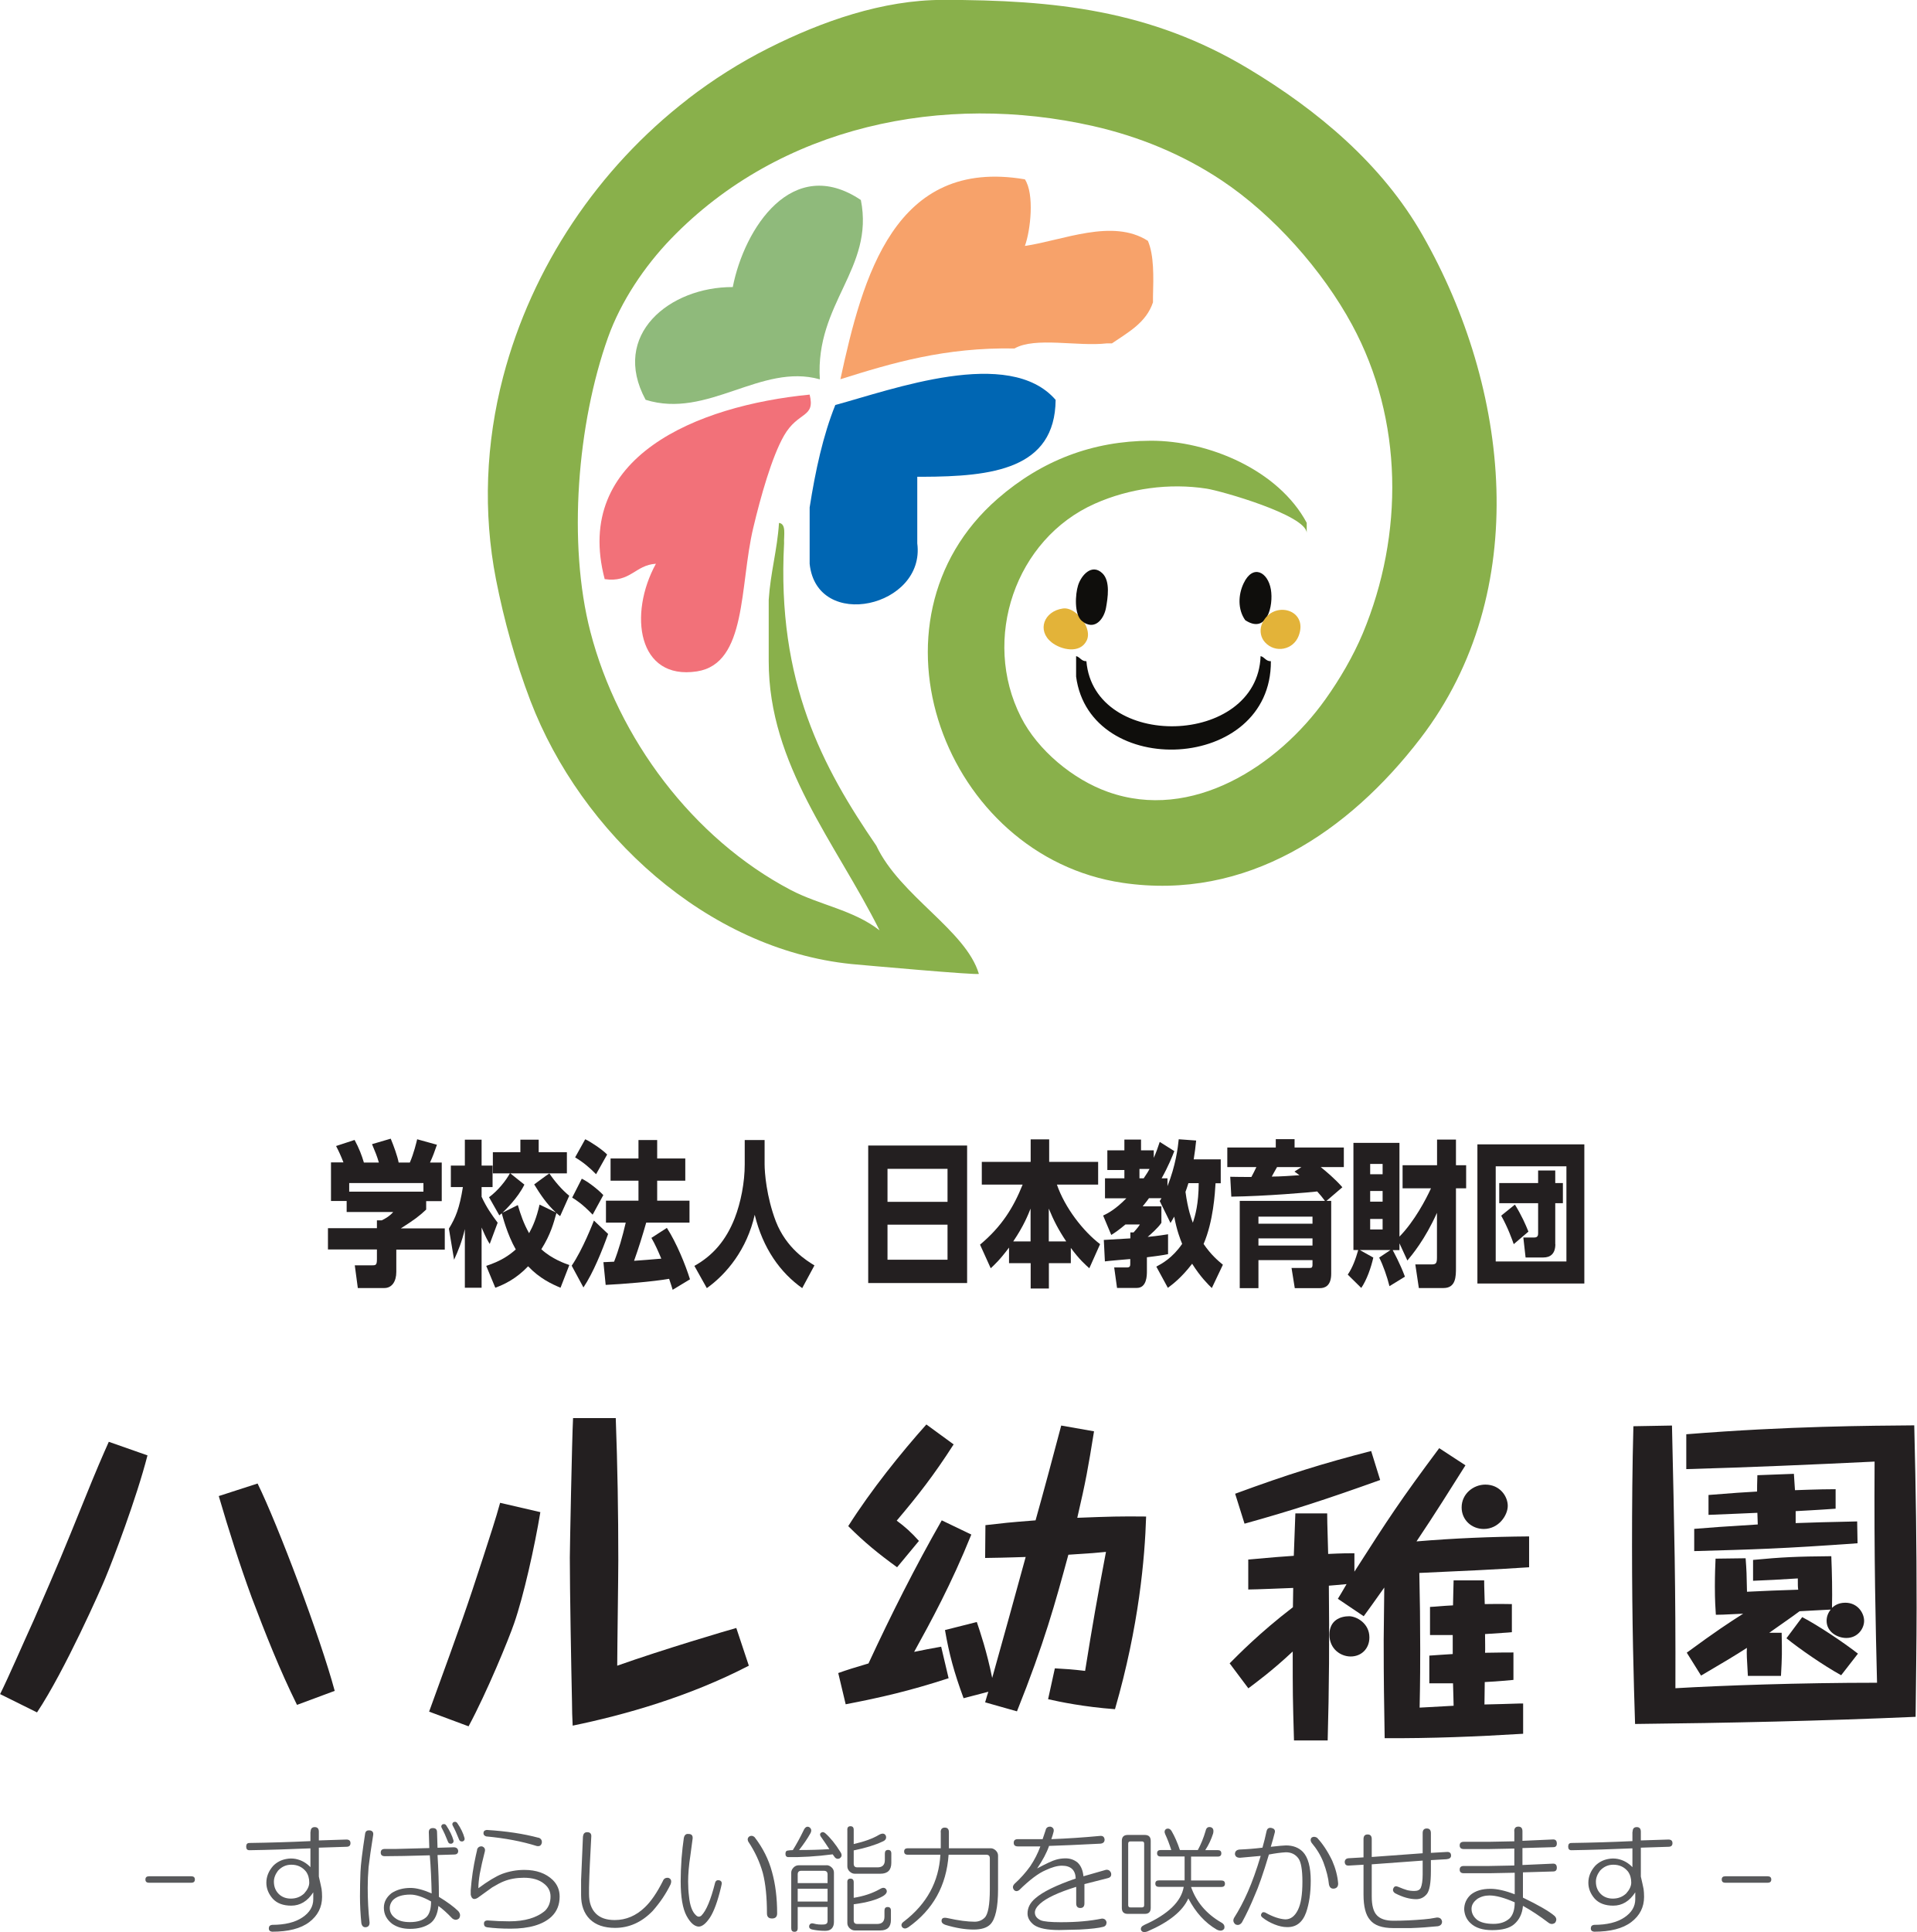
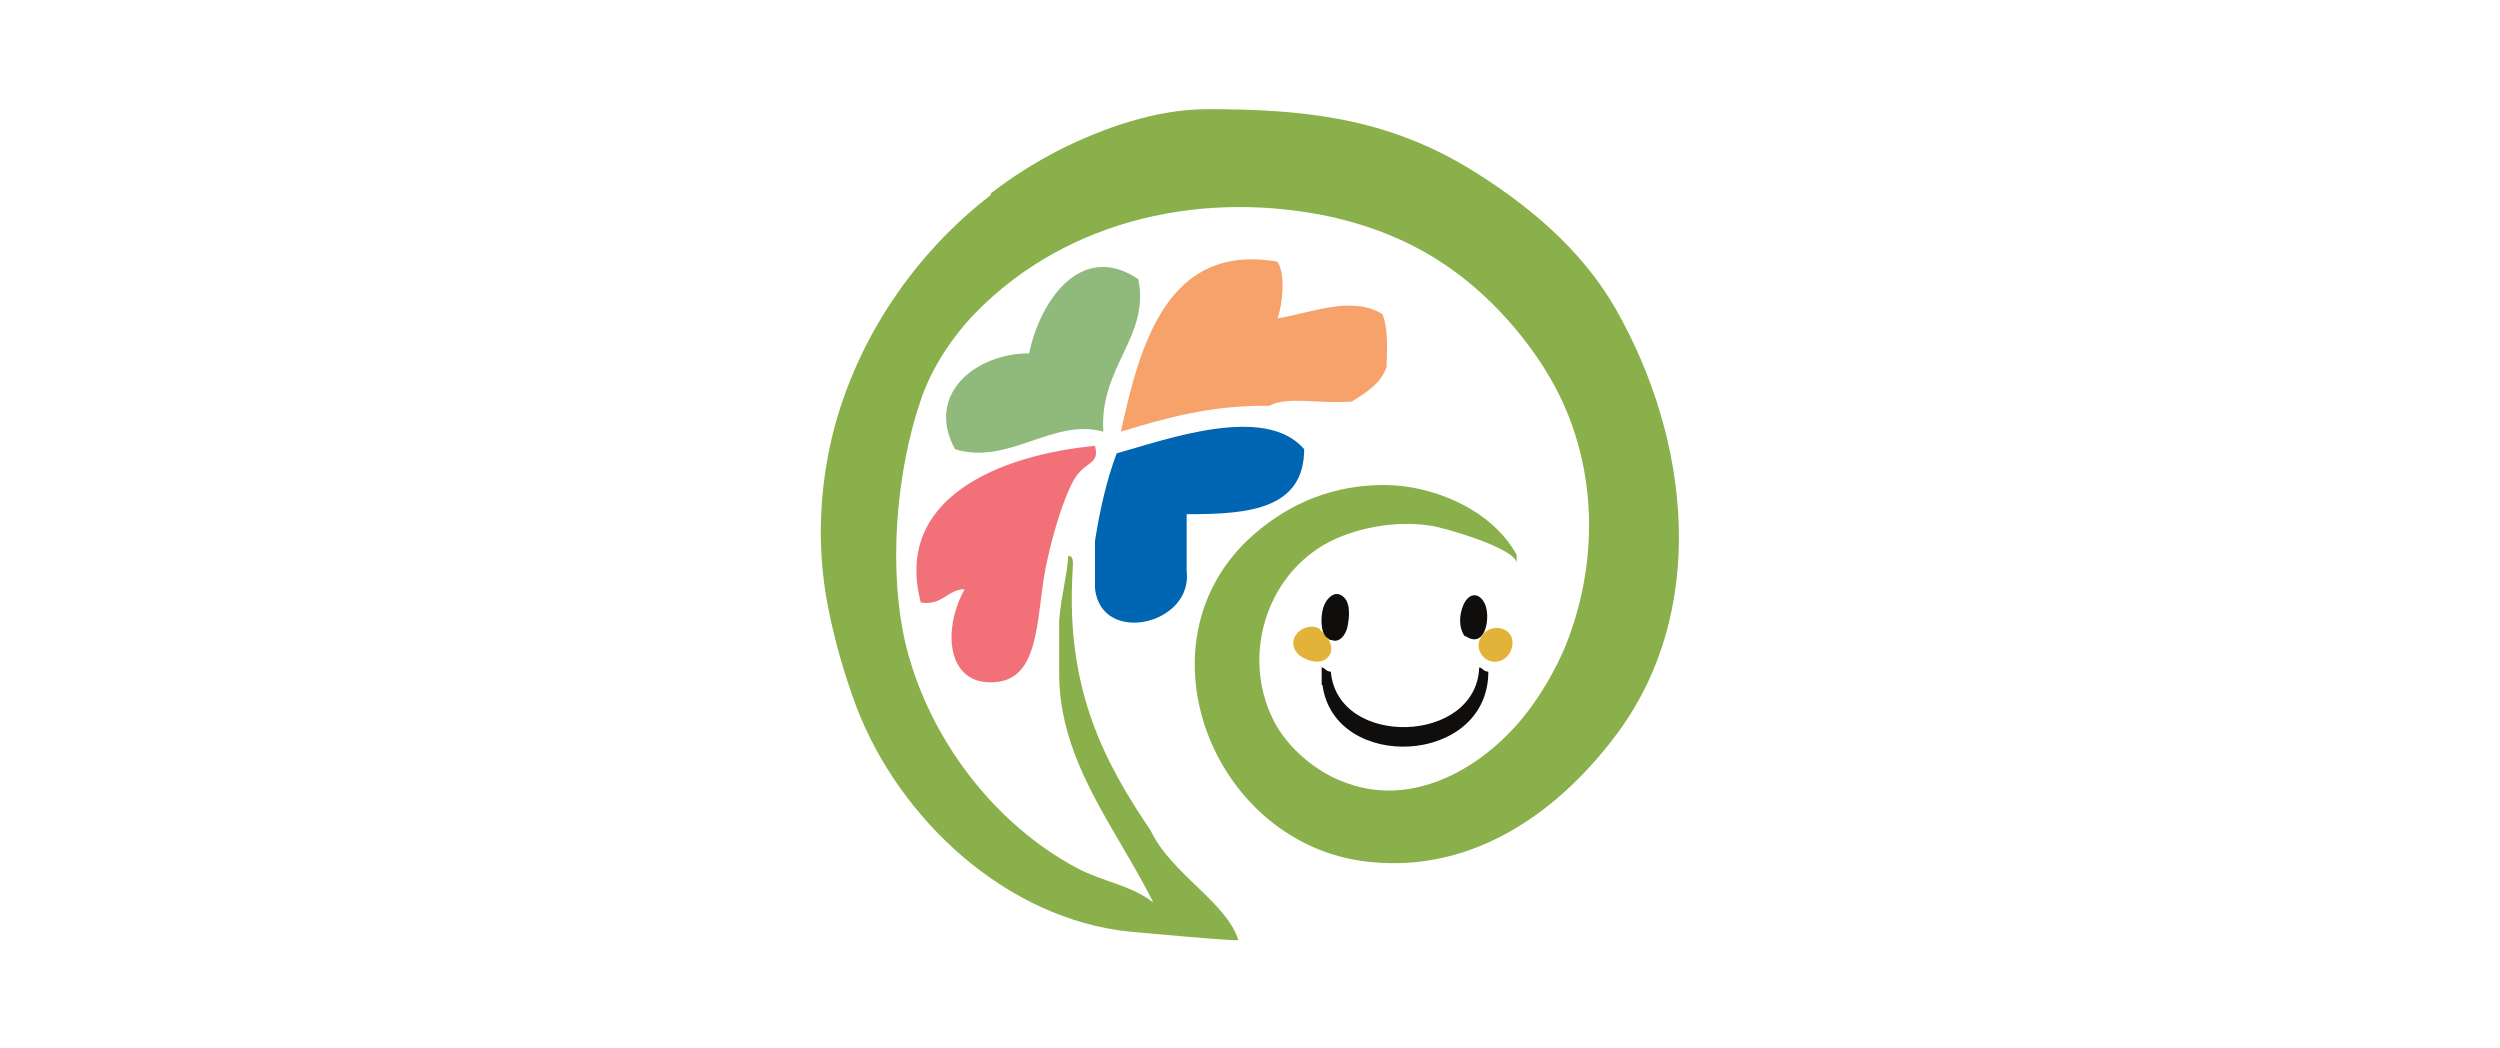
- <svg xmlns="http://www.w3.org/2000/svg" id="_レイヤー_1" data-name="レイヤー_1" version="1.1" viewBox="0 0 195.72 197.26">
+ <svg xmlns="http://www.w3.org/2000/svg" id="_レイヤー_1" version="1.1" viewBox="0 0 300 125.7">
  <defs>
    <style>
      .st0 {
-         fill: #e3b339;
+         fill: #8fba7b;
      }

      .st0, .st1, .st2, .st3, .st4, .st5, .st6 {
        fill-rule: evenodd;
      }

-       .st7 {
-         fill: #231f20;
+       .st1 {
+         fill: #e3b339;
      }

-       .st1 {
+       .st2 {
+         fill: #0f0e0c;
+       }
+ 
+       .st3 {
        fill: #f27179;
      }

-       .st2 {
-         fill: #8fba7b;
+       .st4 {
+         fill: #89b04b;
      }

-       .st3 {
+       .st5 {
        fill: #f7a26a;
      }

-       .st4 {
+       .st6 {
        fill: #0066b3;
-       }
- 
-       .st5 {
-         fill: #0f0e0c;
-       }
- 
-       .st6 {
-         fill: #89b04b;
-       }
- 
-       .st8 {
-         fill: #58595b;
      }
    </style>
  </defs>
-   <g>
-     <g>
-       <path class="st7" d="M15.06,148.6c-1.14,4.43-3.52,10.66-4.32,12.57-.37.92-4.14,9.45-6.96,13.67l-3.77-1.87c.88-1.76,2.3-5.06,3.45-7.58,2.6-5.97,2.86-6.6,5.16-12.28,1.21-3,1.87-4.51,2.49-5.9l3.96,1.39ZM26.3,151.46c2.09,4.25,6.42,15.75,7.88,21.18l-3.85,1.43c-1.76-3.55-3.22-7.26-4.62-10.95-1.25-3.41-2.35-6.89-3.37-10.37l3.96-1.28Z" />
-       <path class="st7" d="M55.18,154.39c-.58,3.52-1.72,8.61-2.68,11.36-.55,1.61-2.78,7.04-4.65,10.51l-4.03-1.5c3.44-9.45,3.81-10.51,5.53-15.79.59-1.83,1.32-4.03,1.72-5.53l4.1.95ZM62.88,144.79c.18,4.84.26,9.67.26,14.51,0,1.72-.11,9.23-.11,10.77,4.65-1.65,11.21-3.59,12.16-3.85l1.28,3.85c-6.08,3.15-12.64,5.02-17.99,6.12-.04-.88-.07-1.57-.07-2.49-.08-3.55-.22-11.43-.22-14.66,0-.81.22-12.2.33-14.25h4.36Z" />
-       <path class="st7" d="M99.19,156.68c-2.04,5.06-4.14,8.9-5.84,11.98.92-.2,1.67-.33,2.76-.53l.76,3.22c-4.04,1.31-6.93,1.97-10.51,2.66l-.76-3.19c.92-.33,1.67-.56,3.09-.98,2.3-4.96,4.76-9.85,7.48-14.61l3.02,1.45ZM97.38,147.48c-2,3.12-3.64,5.22-5.81,7.78.85.62,1.51,1.22,2.27,2.07l-2.23,2.69c-1.9-1.38-3.32-2.53-4.99-4.2,2.33-3.68,5.42-7.52,7.98-10.38l2.79,2.04ZM98.4,173.39c-.98-2.66-1.48-4.53-1.9-6.96l3.25-.82c.33.98,1.02,2.99,1.57,5.71,1.15-4.11,2.3-8.24,3.42-12.35-.26,0-1.74.07-4.14.1l.03-3.35c2.04-.23,2.17-.26,5.12-.49.82-2.92,1.8-6.57,2.62-9.68l3.35.59c-.62,3.84-.82,4.99-1.71,8.83,3.35-.13,4.4-.16,7.03-.13-.13,4.2-.72,11.16-3.18,19.67-3.15-.23-5.65-.75-6.83-1.02l.69-3.15c1.21.07,1.74.1,3.09.26.79-4.92,1.21-7.29,2.13-12.15-1.02.1-1.28.13-3.84.29-1.34,4.92-2.46,9.03-5.25,15.99l-3.25-.92c.2-.69.23-.79.33-1.08l-2.53.66Z" />
-       <path class="st7" d="M146.02,164.07c.7-.03,1.14-.1,2.36-.16.03-1.11.03-1.75.06-2.55h3.12c0,.32,0,.51.06,2.42.61,0,1.15-.03,2.77,0v2.87c-.57.06-.95.06-2.74.19,0,.64.03,1.69,0,1.91,1.69-.03,2.13-.03,2.9-.03v2.8c-1.69.16-2.35.19-2.93.22,0,.57-.03,1.78-.03,2.29,1.78-.03,1.97-.06,3.6-.1h.35v3.09c-4.71.29-9.43.48-14.14.45-.06-4.04-.1-5.48-.1-10.03,0-.83.06-4.58.06-5.35-1.08,1.53-1.66,2.33-2.1,2.93l-2.64-1.78c.13-.22.61-.99.89-1.5-.22.03-1.78.16-1.81.16.06,5.29.03,10.54-.12,15.8h-3.44c-.13-4.55-.13-4.68-.13-9.08-2.1,1.97-3.76,3.18-4.53,3.76l-1.91-2.55c.86-.86,3.02-3.09,6.46-5.73l.03-1.97c-.73.03-3.92.16-4.59.16v-3.06c2.39-.22,3.73-.32,4.65-.38.03-.67.13-3.72.16-4.33h3.25c0,.41,0,.8.1,4.14,1.46-.07,2.04-.07,2.68-.07v1.88c3.51-5.48,4.65-7.23,8.66-12.61l2.68,1.75c-1.53,2.42-3.09,4.93-5,7.77,3.79-.32,7.65-.48,11.5-.51v3.15c-3.35.22-6.66.38-11.21.58.06,2.61.09,5.22.09,7.8,0,1.02,0,3.31-.06,5.95.45-.03.73-.03,3.47-.19,0-.45-.03-1.02-.06-2.29h-2.42v-2.83c.51-.03,1.78-.13,2.39-.16v-1.94h-2.32v-2.87ZM126.14,152.51c5.38-1.98,8.95-3.09,13.88-4.36l.92,2.96c-5.6,2.01-9.14,3.15-13.85,4.46l-.96-3.06ZM139.84,167.19c0,1.15-.83,1.94-1.91,1.94-1.02,0-2.17-.76-2.17-2.23s1.12-1.88,2.01-1.88c.73,0,2.07.7,2.07,2.16ZM153.97,153.75c0,.96-.92,2.36-2.45,2.36-1.24,0-2.26-.92-2.26-2.2,0-1.4,1.21-2.33,2.42-2.33,1.5,0,2.29,1.21,2.29,2.17Z" />
-       <path class="st7" d="M170.74,145.57c.24,10.68.38,16.33.35,26.8,4.78-.28,12.7-.56,20.59-.56-.14-5.69-.31-12.74-.25-22.58-6.38.31-12.84.59-19.23.77v-3.56c10.47-.84,18.81-.87,23.28-.91.17,6.94.24,12.04.24,18.63,0,3.56-.07,7.57-.1,11.13-9.56.42-19.12.63-28.65.73-.14-4.33-.31-10.4-.31-18.15,0-4.08.03-8.16.14-12.25l3.94-.07ZM181.94,166.71c.04,2.06.04,2.44-.07,4.4h-3.38c-.1-1.81-.14-2.27-.1-2.86-1.19.77-2.41,1.5-4.68,2.83l-1.46-2.34c3-2.2,4.22-3,5.76-3.98-2.16.11-2.41.11-2.79.11-.04-.63-.1-1.43-.1-2.9,0-1.15.04-2.23.07-2.83l3.07-.04c.1,1.33.1,1.5.14,3.42,2.27-.1,2.79-.14,5.23-.21-.04-.28-.04-.46-.04-1.15-2.44.14-2.69.17-4.57.24v-2.13c2.93-.28,4.43-.35,7.99-.38.07,1.75.11,3.53.07,5.27.17-.14.56-.52,1.36-.52,1.26,0,1.92,1.05,1.92,1.85s-.66,1.75-1.81,1.75c-.94,0-2.02-.63-2.02-1.75,0-.42.14-.8.42-1.15-1.54.07-1.71.1-3.18.17-.84.63-2.06,1.46-3.1,2.2h1.29ZM187.45,154.04c-1.92.14-3.42.21-4.08.25v1.22c1.75-.07,3.24-.1,6.28-.17l.04,2.23c-7.78.56-10.61.63-16.68.8v-2.27c2.16-.17,2.58-.21,6.49-.45,0-.17-.04-1.01-.04-1.19-.98.04-3.07.14-4.99.21v-2.03c2.65-.21,3.63-.28,4.96-.35,0-.45,0-.7.03-1.67l3.73-.14c.07.98.07,1.19.11,1.67.11,0,2.41-.1,4.15-.1v1.99ZM188.01,171.04c-1.78-.98-4.29-2.72-5.58-3.77l1.61-2.16c1.61.84,4.22,2.58,5.69,3.73l-1.71,2.2Z" />
-     </g>
-     <g>
-       <path class="st8" d="M19.53,191.57c.25,0,.37.11.37.33s-.12.33-.37.33h-4.31c-.25,0-.37-.11-.37-.33s.12-.33.37-.33h4.31Z" />
-       <path class="st8" d="M31.72,187.02c0-.31.14-.47.42-.47s.42.16.42.47v.89l2.81-.09c.28,0,.42.12.42.37s-.14.37-.42.37l-2.81.09v2.95c.12.53.22.95.28,1.27.03.22.05.48.05.8,0,1.06-.44,1.92-1.31,2.58-.87.66-2.14.98-3.8.98-.22-.03-.33-.14-.33-.33,0-.22.11-.34.33-.37,1.31,0,2.34-.25,3.09-.75.75-.5,1.12-1.12,1.12-1.87v-.7c-.59.91-1.34,1.36-2.25,1.36-.81,0-1.44-.23-1.88-.7-.44-.5-.66-1.05-.66-1.64,0-.62.23-1.2.7-1.73.37-.37.83-.61,1.36-.7.31-.06.62-.06.94,0,.59.12,1.09.41,1.5.84v-1.92c-2.19.09-4.27.16-6.23.19-.22,0-.33-.12-.33-.37s.11-.37.33-.37c2.06-.03,4.14-.09,6.23-.19v-.94ZM28.39,191c-.28.37-.42.75-.42,1.12,0,.56.2,1.02.61,1.36.31.25.69.37,1.12.37.53,0,.98-.17,1.36-.52.34-.38.52-.75.52-1.12,0-.44-.11-.81-.33-1.12-.38-.47-.88-.7-1.5-.7-.53,0-.98.2-1.36.61Z" />
-       <path class="st8" d="M37.74,186.88c.28.03.41.19.37.47-.22,1.34-.37,2.44-.47,3.28-.06.72-.09,1.42-.09,2.11,0,1.22.06,2.41.19,3.56,0,.28-.12.44-.37.47-.25.03-.41-.11-.47-.42-.09-.91-.14-1.81-.14-2.72s.02-1.73.05-2.48c.03-.78.19-2.08.47-3.89.03-.28.19-.41.47-.37ZM43.79,187.07c0-.28.14-.42.42-.42s.42.14.42.42l.05,1.59,1.64-.05c.28,0,.44.12.47.37,0,.25-.14.37-.42.37l-1.69.05c.09,1.47.14,2.89.14,4.27.87.53,1.53,1.02,1.97,1.45.22.25.25.5.09.75-.22.19-.45.19-.7,0-.53-.56-1-.98-1.41-1.27-.09.84-.37,1.44-.84,1.78-.53.37-1.22.56-2.06.56-.72,0-1.33-.17-1.83-.52-.56-.44-.84-.98-.84-1.64,0-.59.27-1.09.8-1.5.53-.34,1.17-.52,1.92-.52.59,0,1.31.19,2.16.56-.03-1.41-.09-2.7-.19-3.89-2.03.06-3.56.09-4.59.09-.28,0-.42-.12-.42-.37s.14-.37.42-.37h1.12c1.31-.03,2.45-.06,3.42-.09l-.05-1.64ZM40.08,194.05c-.19.25-.28.5-.28.75,0,.44.2.8.61,1.08.34.25.83.37,1.45.37.75,0,1.31-.17,1.69-.52.31-.31.47-.84.47-1.59-.84-.47-1.55-.7-2.11-.7-.84,0-1.45.2-1.83.61ZM45.19,186.27c.16-.06.28-.03.37.09.37.56.62,1.08.75,1.55.03.16-.03.27-.19.33-.19.03-.31-.03-.37-.19-.22-.56-.44-1.05-.66-1.45-.06-.12-.03-.23.09-.33ZM46.32,186.04c.16-.06.28-.03.37.09.37.53.62,1.05.75,1.55.03.16-.03.27-.19.33-.19.03-.31-.03-.37-.19-.22-.56-.44-1.05-.66-1.45-.06-.12-.03-.23.09-.33Z" />
-       <path class="st8" d="M48.71,188.85c.09-.25.27-.36.52-.33.25.09.34.27.28.52-.22.84-.39,1.61-.52,2.3-.09.56-.14,1.05-.14,1.45.97-.72,1.77-1.2,2.39-1.45.75-.28,1.52-.42,2.3-.42,1.22,0,2.19.34,2.91,1.03.47.47.7,1.03.7,1.69,0,.84-.28,1.53-.84,2.06-.87.81-2.27,1.22-4.17,1.22-.91,0-1.7-.05-2.39-.14-.22-.03-.33-.16-.33-.37s.12-.33.38-.33c.75.06,1.48.09,2.2.09,1.59,0,2.81-.36,3.66-1.08.37-.37.56-.86.56-1.45,0-.53-.22-.97-.66-1.31-.5-.41-1.19-.61-2.06-.61-.75,0-1.44.12-2.06.37-.31.12-.7.33-1.17.61-.62.44-1.12.8-1.5,1.08-.37.22-.61.11-.7-.33v-.47c.09-1.22.27-2.39.52-3.52l.14-.61ZM55,187.63c.25.09.36.27.33.52-.06.28-.23.39-.52.33-1.5-.47-3.22-.8-5.16-.98-.19-.06-.28-.17-.28-.33,0-.19.11-.3.33-.33,2,.12,3.77.39,5.3.8Z" />
-       <path class="st8" d="M59.54,187.49c.03-.28.17-.42.42-.42.31,0,.45.16.42.47-.12,2.12-.2,3.84-.23,5.16v.66c0,.88.23,1.55.7,2.02.44.44,1.08.66,1.92.66,1.16,0,2.19-.44,3.09-1.31.62-.59,1.23-1.48,1.83-2.67.09-.25.28-.36.56-.33.28.09.36.31.23.66-.47.97-1.08,1.87-1.83,2.72-1.12,1.16-2.41,1.73-3.84,1.73-1.12,0-1.98-.3-2.58-.89-.59-.59-.89-1.41-.89-2.44v-1.55l.19-4.45Z" />
-       <path class="st8" d="M70.31,187.25c.31,0,.45.16.42.47-.09.69-.17,1.27-.23,1.73-.16,1.03-.23,1.92-.23,2.67,0,.53.03,1.03.09,1.5.09.94.33,1.58.7,1.92.19.19.37.2.56.05.5-.5.97-1.62,1.41-3.38.06-.19.2-.27.42-.23.22.06.3.22.23.47l-.05.23c-.34,1.44-.72,2.47-1.12,3.09-.41.62-.8.94-1.17.94-.44-.03-.84-.39-1.22-1.08-.41-.75-.61-1.94-.61-3.56,0-.69.03-1.47.09-2.34.06-.75.14-1.44.23-2.06.06-.31.22-.45.47-.42ZM76.54,187.49c.19-.09.36-.06.52.09.84,1.09,1.44,2.28,1.78,3.56.34,1.22.52,2.62.52,4.22,0,.34-.17.52-.52.52s-.52-.17-.52-.52c0-1.66-.14-3.03-.42-4.12-.31-1.12-.81-2.2-1.5-3.23-.09-.22-.05-.39.14-.52Z" />
-       <path class="st8" d="M82.63,186.55c.25.16.28.39.09.7-.28.5-.66,1.05-1.12,1.64,1.12,0,2.16-.03,3.09-.09-.28-.44-.58-.87-.89-1.31-.09-.16-.08-.28.05-.37.12-.09.27-.08.42.05.53.47,1.05,1.11,1.55,1.92.19.28.16.5-.09.66-.22.09-.41.02-.56-.23l-.14-.19c-1.69.22-3.22.31-4.59.28-.16-.03-.23-.14-.23-.33s.06-.3.19-.33c.19-.03.38-.05.56-.05.37-.59.73-1.25,1.08-1.97.16-.37.36-.5.61-.37ZM84.41,190.44c.19,0,.36.08.52.23s.23.33.23.52v5.06c0,.28-.08.5-.23.66-.16.16-.37.23-.66.23-.5,0-.95-.05-1.36-.14-.22-.06-.31-.19-.28-.37.06-.22.22-.3.47-.23.31.09.67.12,1.08.09.22-.03.33-.14.33-.33v-1.45h-3.05v2.16c0,.25-.11.37-.33.37s-.33-.12-.33-.37v-5.67c0-.19.08-.36.23-.52.16-.16.33-.23.52-.23h2.86ZM81.46,191.38v.89h3.05v-.89c0-.25-.12-.37-.38-.37h-2.3c-.25,0-.37.12-.37.37ZM81.46,194.15h3.05v-1.31h-3.05v1.31ZM86.52,186.83c0-.25.11-.37.33-.37s.33.12.33.37v1.45c1.09-.25,1.95-.56,2.58-.94.34-.19.58-.16.7.09.09.28-.03.48-.37.61-.72.34-1.69.64-2.91.89v1.36c0,.25.12.37.37.37h2.06c.5,0,.75-.25.75-.75v-.66c0-.25.11-.37.33-.37s.33.12.33.37v.94c0,.75-.37,1.12-1.12,1.12h-2.62c-.19,0-.36-.08-.52-.23-.16-.16-.23-.33-.23-.52v-3.75ZM86.52,192.18c0-.25.11-.37.33-.37s.33.12.33.37v1.59c1-.16,1.89-.45,2.67-.89.31-.19.53-.17.66.05.12.22.02.44-.33.66-.62.37-1.62.66-3,.84v1.64c0,.25.12.37.37.37h2.02c.5,0,.75-.25.75-.75v-.61c0-.25.11-.37.33-.37s.33.12.33.37v.94c0,.72-.36,1.08-1.08,1.08h-2.62c-.19,0-.36-.08-.52-.23-.16-.16-.23-.33-.23-.52v-4.17Z" />
-       <path class="st8" d="M96.06,187.07c0-.31.14-.47.42-.47s.42.16.42.47v1.64h4.27c.19,0,.36.08.52.23.16.16.23.33.23.52v3.42c0,1.87-.27,3.08-.8,3.61-.34.34-.91.52-1.69.52-.87,0-1.83-.16-2.86-.47-.28-.09-.42-.23-.42-.42,0-.28.2-.37.61-.28,1.12.25,2.05.37,2.77.37.41,0,.75-.14,1.03-.42.34-.34.52-1.31.52-2.91v-3.14c0-.25-.12-.37-.37-.37h-3.84c-.22,3.16-1.59,5.62-4.12,7.41-.25.16-.45.16-.61,0-.16-.22-.09-.42.19-.61,2.31-1.78,3.55-4.05,3.7-6.8h-3.33c-.25,0-.37-.11-.37-.33s.12-.33.37-.33h3.37v-1.64Z" />
-       <path class="st8" d="M106.79,186.79c.09-.22.27-.31.52-.28.25.09.34.27.28.52s-.14.5-.23.75c1.62-.06,3.28-.17,4.97-.33.28-.03.44.09.47.37,0,.25-.14.39-.42.42-2.37.12-4.12.2-5.25.23-.25.72-.66,1.48-1.22,2.3.94-.5,1.58-.8,1.92-.89.31-.09.64-.14.98-.14.47,0,.87.14,1.22.42.34.31.55.78.61,1.41.78-.22,1.55-.44,2.3-.66.25-.03.42.08.52.33.06.28-.05.45-.33.52-.84.22-1.64.42-2.39.61v1.97c0,.31-.14.47-.42.47s-.42-.16-.42-.47v-1.69c-1.81.56-3.05,1.14-3.7,1.73-.34.31-.52.61-.52.89,0,.34.2.61.61.8.31.12.98.19,2.02.19.87,0,1.62-.03,2.25-.09.72-.06,1.37-.16,1.97-.28.25,0,.41.12.47.37,0,.25-.11.41-.33.47-.44.12-1.25.22-2.44.28-1.06.03-1.75.05-2.06.05-1.22,0-2.08-.17-2.58-.52-.44-.34-.66-.73-.66-1.17,0-.59.27-1.11.8-1.55.75-.66,2.12-1.33,4.12-2.02-.03-.87-.5-1.31-1.41-1.31-.47,0-1.03.16-1.69.47-.72.31-1.61.98-2.67,2.02-.22.16-.41.14-.56-.05-.12-.19-.11-.37.05-.56.62-.56,1.17-1.17,1.64-1.83.44-.66.78-1.33,1.03-2.02h-2.3c-.28,0-.42-.12-.42-.37s.14-.37.42-.37h2.53l.33-.98Z" />
-       <path class="st8" d="M116.9,187.35c.41,0,.61.2.61.61v6.84c0,.41-.2.61-.61.61h-1.73c-.41,0-.61-.2-.61-.61v-6.84c0-.41.2-.61.61-.61h1.73ZM115.21,188.24v6.28c0,.16.08.23.23.23h1.17c.16,0,.23-.08.23-.23v-6.28c0-.16-.08-.23-.23-.23h-1.17c-.16,0-.23.08-.23.23ZM123.6,186.55c.28.06.37.28.28.66-.19.59-.45,1.16-.8,1.69h1.27c.25,0,.37.11.37.33s-.12.33-.37.33h-2.72v2.44h3.09c.25,0,.37.11.37.33s-.12.33-.37.33h-3.09c.53,1.53,1.55,2.73,3.05,3.61.31.16.42.37.33.66-.16.22-.41.25-.75.09-1.19-.69-2.16-1.75-2.91-3.19-.56,1.28-1.95,2.41-4.17,3.37-.34.12-.56.08-.66-.14-.06-.22.05-.39.33-.52,2.44-1.09,3.78-2.39,4.03-3.89h-2.53c-.25,0-.37-.11-.37-.33s.12-.33.37-.33h2.62v-2.44h-2.44c-.25,0-.37-.11-.37-.33s.12-.33.37-.33h1.08c-.19-.59-.39-1.12-.61-1.59-.12-.25-.09-.44.09-.56.22-.09.41-.02.56.23.31.53.59,1.17.84,1.92h1.83c.31-.56.58-1.22.8-1.97.06-.28.22-.41.47-.37Z" />
-       <path class="st8" d="M129.34,186.97c.06-.28.23-.39.52-.33.25.06.36.2.33.42-.12.5-.27,1-.42,1.5.81-.09,1.33-.14,1.55-.14.72,0,1.3.22,1.73.66.53.56.8,1.55.8,2.95,0,1.25-.16,2.33-.47,3.23-.37,1.03-1.03,1.53-1.97,1.5-.37,0-.8-.09-1.27-.28-.47-.19-.87-.42-1.22-.7-.16-.12-.19-.27-.09-.42.06-.12.19-.16.37-.09.78.44,1.47.67,2.06.7.53,0,.95-.31,1.27-.94s.47-1.59.47-2.91c0-1.22-.14-2.02-.42-2.39-.31-.41-.73-.61-1.27-.61-.53.03-1.11.11-1.73.23-.59,1.97-1.08,3.36-1.45,4.17-.41,1-.84,1.92-1.31,2.77-.19.25-.41.31-.66.19-.22-.19-.27-.41-.14-.66.5-.78.97-1.67,1.41-2.67.44-1,.88-2.22,1.31-3.66-.69.06-1.39.12-2.11.19-.31,0-.48-.12-.52-.37,0-.28.16-.44.47-.47.75-.03,1.53-.09,2.34-.19.16-.56.3-1.12.42-1.69ZM133.93,187.63c.16-.12.34-.12.56,0,.56.59,1.08,1.37,1.55,2.34.34.78.55,1.56.61,2.34,0,.31-.14.48-.42.52-.28.03-.45-.11-.52-.42-.06-.66-.25-1.41-.56-2.25-.28-.72-.69-1.39-1.22-2.02-.12-.19-.12-.36,0-.52Z" />
-       <path class="st8" d="M146.12,189.93v1.12c0,1.22-.14,2-.42,2.34-.28.34-.64.52-1.08.52-.66,0-1.37-.2-2.16-.61-.22-.16-.27-.34-.14-.56.09-.16.25-.19.47-.09.38.16.67.27.89.33.22.06.47.09.75.09.34,0,.56-.11.66-.33.12-.28.19-.73.19-1.36v-1.41l-5.2.38v3.28c0,.91.17,1.55.52,1.92.34.37.91.56,1.69.56,1.03,0,2.06-.05,3.09-.14.41-.03.86-.09,1.36-.19.31,0,.48.14.52.42,0,.25-.14.41-.42.47-.91.09-1.83.16-2.77.19h-1.78c-1.16,0-1.95-.28-2.39-.84-.44-.5-.66-1.36-.66-2.58v-3.05l-1.55.09c-.22,0-.34-.11-.37-.33,0-.25.12-.39.37-.42l1.55-.09v-1.87c0-.31.14-.47.42-.47s.42.16.42.47v1.83l5.2-.38v-2.06c0-.31.14-.47.42-.47s.42.16.42.47v2.02l1.59-.09c.31-.03.47.09.47.37,0,.22-.16.34-.47.37l-1.59.09Z" />
-       <path class="st8" d="M154.63,186.97c0-.31.14-.47.42-.47s.42.16.42.47v.98l3.14-.14c.25,0,.37.14.37.42,0,.25-.12.37-.37.37l-3.14.09v1.73l3.14-.14c.25,0,.37.14.37.42,0,.25-.12.38-.37.38l-3.09.09v2.58c1.62.78,2.7,1.41,3.23,1.87.22.22.23.45.05.7-.22.16-.44.16-.66,0-.91-.69-1.78-1.27-2.62-1.73-.06.78-.36,1.41-.89,1.87-.47.41-1.22.61-2.25.61-.97,0-1.7-.23-2.2-.7-.41-.37-.62-.84-.66-1.41,0-.59.22-1.09.66-1.5.5-.41,1.17-.61,2.02-.61.69,0,1.52.19,2.48.56v-2.2l-2.58.05h-2.62c-.28,0-.42-.12-.42-.37s.14-.37.42-.37h2.58l2.58-.05v-1.73l-2.58.05h-2.58c-.28,0-.42-.12-.42-.37s.14-.37.42-.37h2.58l2.58-.05v-1.03ZM150.83,193.91c-.37.28-.56.61-.56.98,0,.44.19.81.56,1.12.37.28.94.42,1.69.42.69,0,1.23-.19,1.64-.56.34-.34.52-.89.52-1.64-1.06-.47-1.92-.7-2.58-.7-.47,0-.89.12-1.27.37Z" />
-       <path class="st8" d="M166.72,187.02c0-.31.14-.47.42-.47s.42.16.42.47v.89l2.81-.09c.28,0,.42.12.42.37s-.14.37-.42.37l-2.81.09v2.95c.12.53.22.95.28,1.27.03.22.05.48.05.8,0,1.06-.44,1.92-1.31,2.58-.87.66-2.14.98-3.8.98-.22-.03-.33-.14-.33-.33,0-.22.11-.34.33-.37,1.31,0,2.34-.25,3.09-.75.75-.5,1.12-1.12,1.12-1.87v-.7c-.59.91-1.34,1.36-2.25,1.36-.81,0-1.44-.23-1.88-.7-.44-.5-.66-1.05-.66-1.64,0-.62.23-1.2.7-1.73.37-.37.83-.61,1.36-.7.31-.06.62-.06.94,0,.59.12,1.09.41,1.5.84v-1.92c-2.19.09-4.27.16-6.23.19-.22,0-.33-.12-.33-.37s.11-.37.33-.37c2.06-.03,4.14-.09,6.23-.19v-.94ZM163.39,191c-.28.37-.42.75-.42,1.12,0,.56.2,1.02.61,1.36.31.25.69.37,1.12.37.53,0,.98-.17,1.36-.52.34-.38.52-.75.52-1.12,0-.44-.11-.81-.33-1.12-.38-.47-.88-.7-1.5-.7-.53,0-.98.2-1.36.61Z" />
-       <path class="st8" d="M180.5,191.57c.25,0,.38.11.38.33s-.12.33-.38.33h-4.31c-.25,0-.37-.11-.37-.33s.12-.33.37-.33h4.31Z" />
-     </g>
-     <g>
-       <path class="st6" d="M70.24,10.11c2.57-1.98,5.33-3.73,8.25-5.2,5.43-2.73,11.65-4.92,17.8-4.92,11.37,0,21.2,1.02,31.19,7.02,7.08,4.25,13.66,9.75,17.79,17,8.9,15.59,11.28,36.39-.21,51.37-7.34,9.57-17.79,16.62-30.41,14.76-18.19-2.68-27.16-26.69-12.77-39.22,4.49-3.91,9.69-5.9,15.62-5.92,5.9-.02,13.05,2.98,15.94,8.38v1.05c0-1.83-8.78-4.32-10.23-4.54-3.8-.59-7.88-.03-11.39,1.53-8.15,3.61-11.61,13.83-7.56,21.8,1.72,3.4,5.33,6.37,8.87,7.63,8.59,3.07,17.37-2.64,22.22-9.45,1.47-2.06,2.84-4.41,3.82-6.74,4.2-10.08,4.15-21.81-1.1-31.5-3.01-5.56-8.02-11.21-13.3-14.73-4-2.67-8.47-4.5-13.15-5.56-15.26-3.45-31.92-.07-43.1,11.51-2.7,2.8-5.11,6.38-6.43,10.07-3.13,8.77-4.14,21.04-1.8,30.06,2.82,10.87,10.45,21.1,20.46,26.36,2.96,1.55,6.39,2.03,9.07,4.12-4.5-8.99-11.32-16.88-11.32-27.47v-6.28c.18-2.79.87-5.07,1.05-7.85.77.1.48,1.26.52,2.09-.76,14.19,3.96,22.9,9.42,30.87,2.41,5.12,9.14,8.62,10.47,13.08-.02.17-11.94-.9-13.01-1-14.78-1.5-27.62-13.4-32.78-26.87-1.52-3.98-2.7-8.22-3.52-12.4-1.34-6.87-1.04-13.92.73-20.69,2.94-11.22,9.71-21.29,18.86-28.35Z" />
-       <path class="st3" d="M103.61,35.58c-7.1-.13-12.48,1.47-17.79,3.14,2.27-10.49,5.55-22.67,18.84-20.41.99,1.5.58,5.22,0,6.8,3.87-.56,8.94-2.84,12.56-.52.63,1.47.58,3.61.52,5.76v.52c-.7,2.09-2.53,3.05-4.19,4.19h-.53c-2.97.34-7.32-.69-9.42.52Z" />
-       <path class="st2" d="M65.93,40.82c-3.6-6.64,2.46-11.54,8.9-11.51,1.17-5.99,6.08-13.58,13.08-8.89,1.39,7.01-4.67,10.52-4.19,18.31-6.02-1.69-11.45,4.08-17.79,2.09Z" />
-       <path class="st4" d="M82.68,51.81c.59-3.77,1.37-7.35,2.62-10.46,5.79-1.56,17.76-6.01,22.5-.52-.07,7.08-6.48,7.83-13.61,7.85h-.52v6.8c.85,6.51-10.26,9.02-10.99,2.09v-5.76Z" />
-       <path class="st1" d="M66.98,57.56c-2.13.13-2.58,1.95-5.23,1.57-3.29-12.49,9.41-17.71,20.93-18.84.6,2.42-1.17,1.66-2.62,4.19-1.24,2.17-2.38,6.22-3.14,9.42-1.41,5.93-.62,13.86-5.75,14.65-6.06.93-7.01-5.85-4.19-10.99Z" />
-       <path class="st5" d="M127.16,63.32c-.78-1.1-.72-2.6-.16-3.77.94-1.98,2.47-1.16,2.78.63.28,1.65-.39,4.61-2.62,3.14Z" />
-       <path class="st5" d="M109.89,69.08v-2.09c.42.1.52.53,1.05.52.78,9.15,17.47,8.73,17.79-.52.42.1.52.53,1.05.52.07,11.34-18.49,12.14-19.89,1.57Z" />
-       <path class="st0" d="M128.81,63.87c.03-.09.06-.19.11-.28,1.14-2.36,4.75-1.36,3.69,1.35-.56,1.43-2.39,1.78-3.43.64-.43-.47-.55-1.13-.37-1.72Z" />
-       <path class="st0" d="M109.72,62.48c.95.64,1.7,2.02,1.25,2.92-.68,1.39-2.63.95-3.59.18-1.51-1.21-.78-3.17,1.15-3.45.39-.06.8.08,1.19.34Z" />
-       <path class="st5" d="M110.98,63.71c-.16-.06-.33-.17-.5-.31-.81-.68-.67-2.74-.39-3.63.32-1.03,1.4-2.27,2.48-1.24.84.8.55,2.54.37,3.55-.2,1.04-.96,2.03-1.95,1.63Z" />
-     </g>
-   </g>
-   <g>
-     <path class="st7" d="M35.08,118.7c-.28-.72-.49-1.17-.76-1.69l1.89-.62c.45.83.75,1.61.95,2.31h1.53c-.2-.69-.33-.99-.7-1.88l1.91-.56c.3.72.69,1.79.81,2.44h1.14c.4-.91.68-2.08.75-2.38l2.02.56c-.28.8-.38,1.1-.71,1.82h1.2v3.94h-1.59v.86c-.71.67-1.22,1.05-2.59,1.92h4.49v2.17h-4.95v2.28c0,.97-.45,1.64-1.22,1.64h-2.71l-.31-2.32h1.81c.34,0,.45-.05.45-.61v-1.01h-5v-2.17h5v-.8h.49c.45-.22.84-.46,1.17-.85h-4.75v-1.13h-1.6v-3.94h1.3ZM43.24,120.79h-7.58v.88h7.58v-.88Z" />
-     <path class="st7" d="M45.84,125.45c.68-1.12,1.08-2.06,1.43-4.25h-1.23v-2.19h1.43v-2.65h1.71v2.65h1.12v2.19h-1.12v.99c.5,1.09,1.04,1.85,1.64,2.65l-.81,2.17c-.2-.32-.39-.64-.83-1.68v6.15h-1.71v-5.99c-.3,1.29-.69,2.24-1.1,3.13l-.53-3.18ZM49.65,129.25c1.49-.49,2.34-1.07,3.02-1.68-.87-1.52-1.35-3.4-1.43-3.69-.08.05-.11.1-.25.21l-1.05-1.85c.94-.7,1.73-1.71,2.13-2.44h-1.74v-2.16h2.81v-1.28h1.87v1.28h2.88v2.16h-5.78l1.44,1.15c-.68,1.39-1.96,2.6-2.24,2.87l1.57-.78c.28.96.6,1.9,1.15,2.87.4-.72.76-1.56,1.07-2.92l1.67.81c-.93-.85-1.59-1.84-2.22-2.87.53-.38,1.15-.86,1.55-1.12.54.8,1.27,1.66,2.03,2.28l-.93,2.08c-.23-.18-.28-.22-.38-.32-.28,1.02-.59,2.19-1.54,3.7,1.07.99,2.44,1.47,2.86,1.61l-.9,2.32c-.88-.37-2.13-.94-3.31-2.19-1.23,1.29-2.43,1.85-3.35,2.19l-.93-2.24Z" />
-     <path class="st7" d="M62.1,125.99c-.6,1.68-1.53,3.99-2.52,5.46l-1.2-2.22c1.15-1.69,2.16-4.34,2.27-4.61l1.45,1.37ZM59.4,120.34c.55.26,1.58,1.01,2.21,1.68l-1.09,2c-1.02-1.07-1.69-1.5-2.09-1.74l.98-1.93ZM59.76,116.32c.46.19,1.78,1.07,2.24,1.56l-1.13,2.01c-.65-.67-1.32-1.23-2.14-1.72l1.03-1.85ZM65.99,124.83c-.38,1.33-.78,2.62-1.24,3.9.19,0,2.44-.19,2.78-.22-.29-.7-.64-1.49-1.01-2.12l1.58-1.02c.98,1.52,1.89,3.74,2.36,5.25l-1.77,1.07c-.1-.32-.14-.48-.36-1.12-1.68.29-4.76.54-6.48.62l-.23-2.32c.31-.02.98-.05,1.09-.05.48-1.23.86-2.57,1.19-3.99h-2.02v-2.24h3.32v-2.04h-2.85v-2.27h2.85v-1.88h1.91v1.88h2.87v2.27h-2.87v2.04h3.3v2.24h-4.41Z" />
-     <path class="st7" d="M76.05,116.4h2.03v2.48c0,.81.18,3.29,1.15,5.83,1.08,2.76,3.17,4.02,3.94,4.49l-1.25,2.32c-2.23-1.58-4.01-4.04-4.85-7.49-.79,3.53-2.87,6.05-4.89,7.49l-1.27-2.27c1.88-1.05,3.22-2.59,4.11-4.85.64-1.64,1.03-3.69,1.03-5.51v-2.48Z" />
-     <path class="st7" d="M98.76,116.96v14.04h-10.1v-14.04h10.1ZM90.63,122.71h6.13v-3.37h-6.13v3.37ZM90.63,125.04v3.58h6.13v-3.58h-6.13Z" />
-     <path class="st7" d="M103.04,127.38c-.94,1.26-1.49,1.76-1.87,2.11l-1.09-2.41c2.21-1.85,3.41-3.78,4.35-6.13h-4.17v-2.32h4.99v-2.3h1.89v2.3h5v2.32h-4.21c.82,2.38,2.69,4.77,4.41,6.08l-1.1,2.46c-.38-.34-1.02-.89-1.89-2.08v1.56h-2.24v2.59h-1.86v-2.59h-2.21v-1.6ZM105.24,126.75v-3.35c-.25.62-.68,1.74-1.77,3.35h1.77ZM108.88,126.75c-.83-1.25-1.27-2.12-1.78-3.35v3.35h1.78Z" />
-     <path class="st7" d="M118.09,129.32c.54-.29,1.63-.86,2.63-2.32-.19-.46-.55-1.37-.81-2.78-.15.26-.29.49-.38.65l-1.1-2.24c.1-.16.14-.22.18-.29h-1.28c-.1.14-.25.35-.64.83h1.91v1.68c-.31.49-1.1,1.18-1.4,1.44,1.13-.11,1.67-.21,2.08-.27v2.03c-.63.13-1.17.19-2.16.32v1.42c0,.42,0,1.71-1.03,1.71h-2.02l-.29-2.09h1.3c.34,0,.34-.19.34-.4v-.46c-.24.02-2.49.21-2.59.24l-.11-2.19c.07,0,2.46-.14,2.71-.16v-.61h.33c.45-.5.56-.67.64-.81h-1.47c-.68.57-1.09.85-1.45,1.07l-.83-1.98c.44-.21,1.22-.59,2.37-1.76h-2.18v-2.04h1.98v-.85h-1.74v-2.01h1.74v-1.1h1.7v1.1h1.3v.77c.25-.57.41-1.01.61-1.63l1.49.94c-.23.58-.6,1.53-1.3,2.78h.6v.8c.83-2.08,1.07-3.94,1.15-4.79l1.78.13c-.07.65-.13,1.2-.25,1.92h2.76v2.44h-.53c-.06,1.01-.23,3.9-1.22,6.2.75,1.1,1.45,1.69,1.97,2.12l-1.13,2.38c-.36-.35-1.14-1.1-2.01-2.48-1.08,1.41-1.98,2.09-2.48,2.46l-1.18-2.17ZM116.36,119.35v.96h.43c.35-.51.49-.75.6-.96h-1.03ZM121.36,120.8c-.15.46-.21.67-.3.89.24,1.8.61,2.78.75,3.15.25-.72.59-1.93.6-4.04h-1.05Z" />
-     <path class="st7" d="M135.3,122.61c-.38-.5-.39-.51-.79-.96-.58.08-5.34.49-8.77.53l-.11-2.03c.3.02,1.82.02,2.16.02.21-.4.3-.56.51-1.01h-2.97v-2h4.95v-.85h1.92v.85h5.03v2h-2.36c.51.41,1.43,1.17,2.21,2.06l-1.62,1.39h.48v7.44c0,1.28-.69,1.47-1.14,1.47h-2.58l-.33-2.06h1.83c.21,0,.31-.02.31-.34v-.46h-5.52v2.86h-1.91v-8.91h8.7ZM134.03,124.22h-5.52v.72h5.52v-.72ZM134.03,126.44h-5.52v.73h5.52v-.73ZM132.9,119.16h-2.49c-.09.14-.46.83-.54.97.86,0,1.97-.08,2.83-.14-.23-.16-.28-.21-.51-.37l.71-.46Z" />
-     <path class="st7" d="M142.91,126.89v.75h-.69c.09.18.73,1.31,1.25,2.71l-1.58.97c-.23-.94-.66-2.17-1.05-2.92l1.15-.77h-3.13l1.38.77c-.22.99-.66,2.27-1.23,3.1l-1.38-1.36c.5-.73.81-1.6,1.07-2.51h-.49v-10.94h4.7v9.57c1.53-1.56,2.72-3.83,3.22-4.93h-2.9v-2.36h3.52v-2.62h1.93v2.62h1.04v2.36h-1.04v8.1c0,.89,0,2.08-1.27,2.08h-2.52l-.36-2.41h1.6c.48,0,.61-.06.61-.7v-4.57c-1.23,2.75-2.56,4.31-3.02,4.87l-.83-1.8ZM139.92,118.84v1.05h1.27v-1.05h-1.27ZM139.92,121.6v1.09h1.27v-1.09h-1.27ZM139.92,124.46v1.07h1.27v-1.07h-1.27Z" />
-     <path class="st7" d="M161.79,116.84v14.21h-10.92v-14.21h10.92ZM152.74,119.08v9.72h7.22v-9.72h-7.22ZM158.83,127.03c0,1.01-.54,1.36-1.22,1.36h-1.82l-.23-2.04h1.13c.35,0,.38-.24.38-.43v-3.07h-3.97v-2.06h3.97v-1.28h1.75v1.28h.78v2.06h-.78v4.18ZM154.7,122.99c.69,1.12,1.08,2.01,1.38,2.76l-1.5,1.28c-.15-.43-.58-1.66-1.28-2.91l1.4-1.13Z" />
-   </g>
+   <path class="st4" d="M118.9,23.2c2.6-2,5.3-3.7,8.2-5.2,5.4-2.7,11.7-4.9,17.8-4.9,11.4,0,21.2,1,31.2,7,7.1,4.3,13.7,9.8,17.8,17,8.9,15.6,11.3,36.4-.2,51.4-7.3,9.6-17.8,16.6-30.4,14.8-18.2-2.7-27.2-26.7-12.8-39.2,4.5-3.9,9.7-5.9,15.6-5.9,5.9,0,13,3,15.9,8.4v1c0-1.8-8.8-4.3-10.2-4.5-3.8-.6-7.9,0-11.4,1.5-8.2,3.6-11.6,13.8-7.6,21.8,1.7,3.4,5.3,6.4,8.9,7.6,8.6,3.1,17.4-2.6,22.2-9.4,1.5-2.1,2.8-4.4,3.8-6.7,4.2-10.1,4.1-21.8-1.1-31.5-3-5.6-8-11.2-13.3-14.7-4-2.7-8.5-4.5-13.2-5.6-15.3-3.4-31.9,0-43.1,11.5-2.7,2.8-5.1,6.4-6.4,10.1-3.1,8.8-4.1,21-1.8,30.1,2.8,10.9,10.5,21.1,20.5,26.4,3,1.6,6.4,2,9.1,4.1-4.5-9-11.3-16.9-11.3-27.5v-6.3c.2-2.8.9-5.1,1.1-7.8.8,0,.5,1.3.5,2.1-.8,14.2,4,22.9,9.4,30.9,2.4,5.1,9.1,8.6,10.5,13.1,0,.2-11.9-.9-13-1-14.8-1.5-27.6-13.4-32.8-26.9-1.5-4-2.7-8.2-3.5-12.4-1.3-6.9-1-13.9.7-20.7,2.9-11.2,9.7-21.3,18.9-28.4h0Z" />
+   <path class="st5" d="M152.3,48.7c-7.1-.1-12.5,1.5-17.8,3.1,2.3-10.5,5.6-22.7,18.8-20.4,1,1.5.6,5.2,0,6.8,3.9-.6,8.9-2.8,12.6-.5.6,1.5.6,3.6.5,5.8v.5c-.7,2.1-2.5,3.1-4.2,4.2h-.5c-3,.3-7.3-.7-9.4.5h0Z" />
+   <path class="st0" d="M114.6,53.9c-3.6-6.6,2.5-11.5,8.9-11.5,1.2-6,6.1-13.6,13.1-8.9,1.4,7-4.7,10.5-4.2,18.3-6-1.7-11.4,4.1-17.8,2.1Z" />
+   <path class="st6" d="M131.4,64.9c.6-3.8,1.4-7.3,2.6-10.5,5.8-1.6,17.8-6,22.5-.5,0,7.1-6.5,7.8-13.6,7.8h-.5v6.8c.8,6.5-10.3,9-11,2.1,0,0,0-5.8,0-5.8Z" />
+   <path class="st3" d="M115.7,70.7c-2.1.1-2.6,2-5.2,1.6-3.3-12.5,9.4-17.7,20.9-18.8.6,2.4-1.2,1.7-2.6,4.2-1.2,2.2-2.4,6.2-3.1,9.4-1.4,5.9-.6,13.9-5.8,14.7-6.1.9-7-5.8-4.2-11Z" />
+   <path class="st2" d="M175.8,76.4c-.8-1.1-.7-2.6-.2-3.8.9-2,2.5-1.2,2.8.6.3,1.7-.4,4.6-2.6,3.1Z" />
+   <path class="st2" d="M158.6,82.2v-2.1c.4,0,.5.5,1.1.5.8,9.2,17.5,8.7,17.8-.5.4,0,.5.5,1.1.5,0,11.3-18.5,12.1-19.9,1.6h0Z" />
+   <path class="st1" d="M177.5,77c0,0,0-.2.1-.3,1.1-2.4,4.8-1.4,3.7,1.4-.6,1.4-2.4,1.8-3.4.6-.4-.5-.6-1.1-.4-1.7h0Z" />
+   <path class="st1" d="M158.4,75.6c.9.6,1.7,2,1.2,2.9-.7,1.4-2.6.9-3.6.2-1.5-1.2-.8-3.2,1.2-3.5.4,0,.8,0,1.2.3h0Z" />
+   <path class="st2" d="M159.7,76.8c-.2,0-.3-.2-.5-.3-.8-.7-.7-2.7-.4-3.6.3-1,1.4-2.3,2.5-1.2.8.8.6,2.5.4,3.5-.2,1-1,2-1.9,1.6h0Z" />
</svg>
